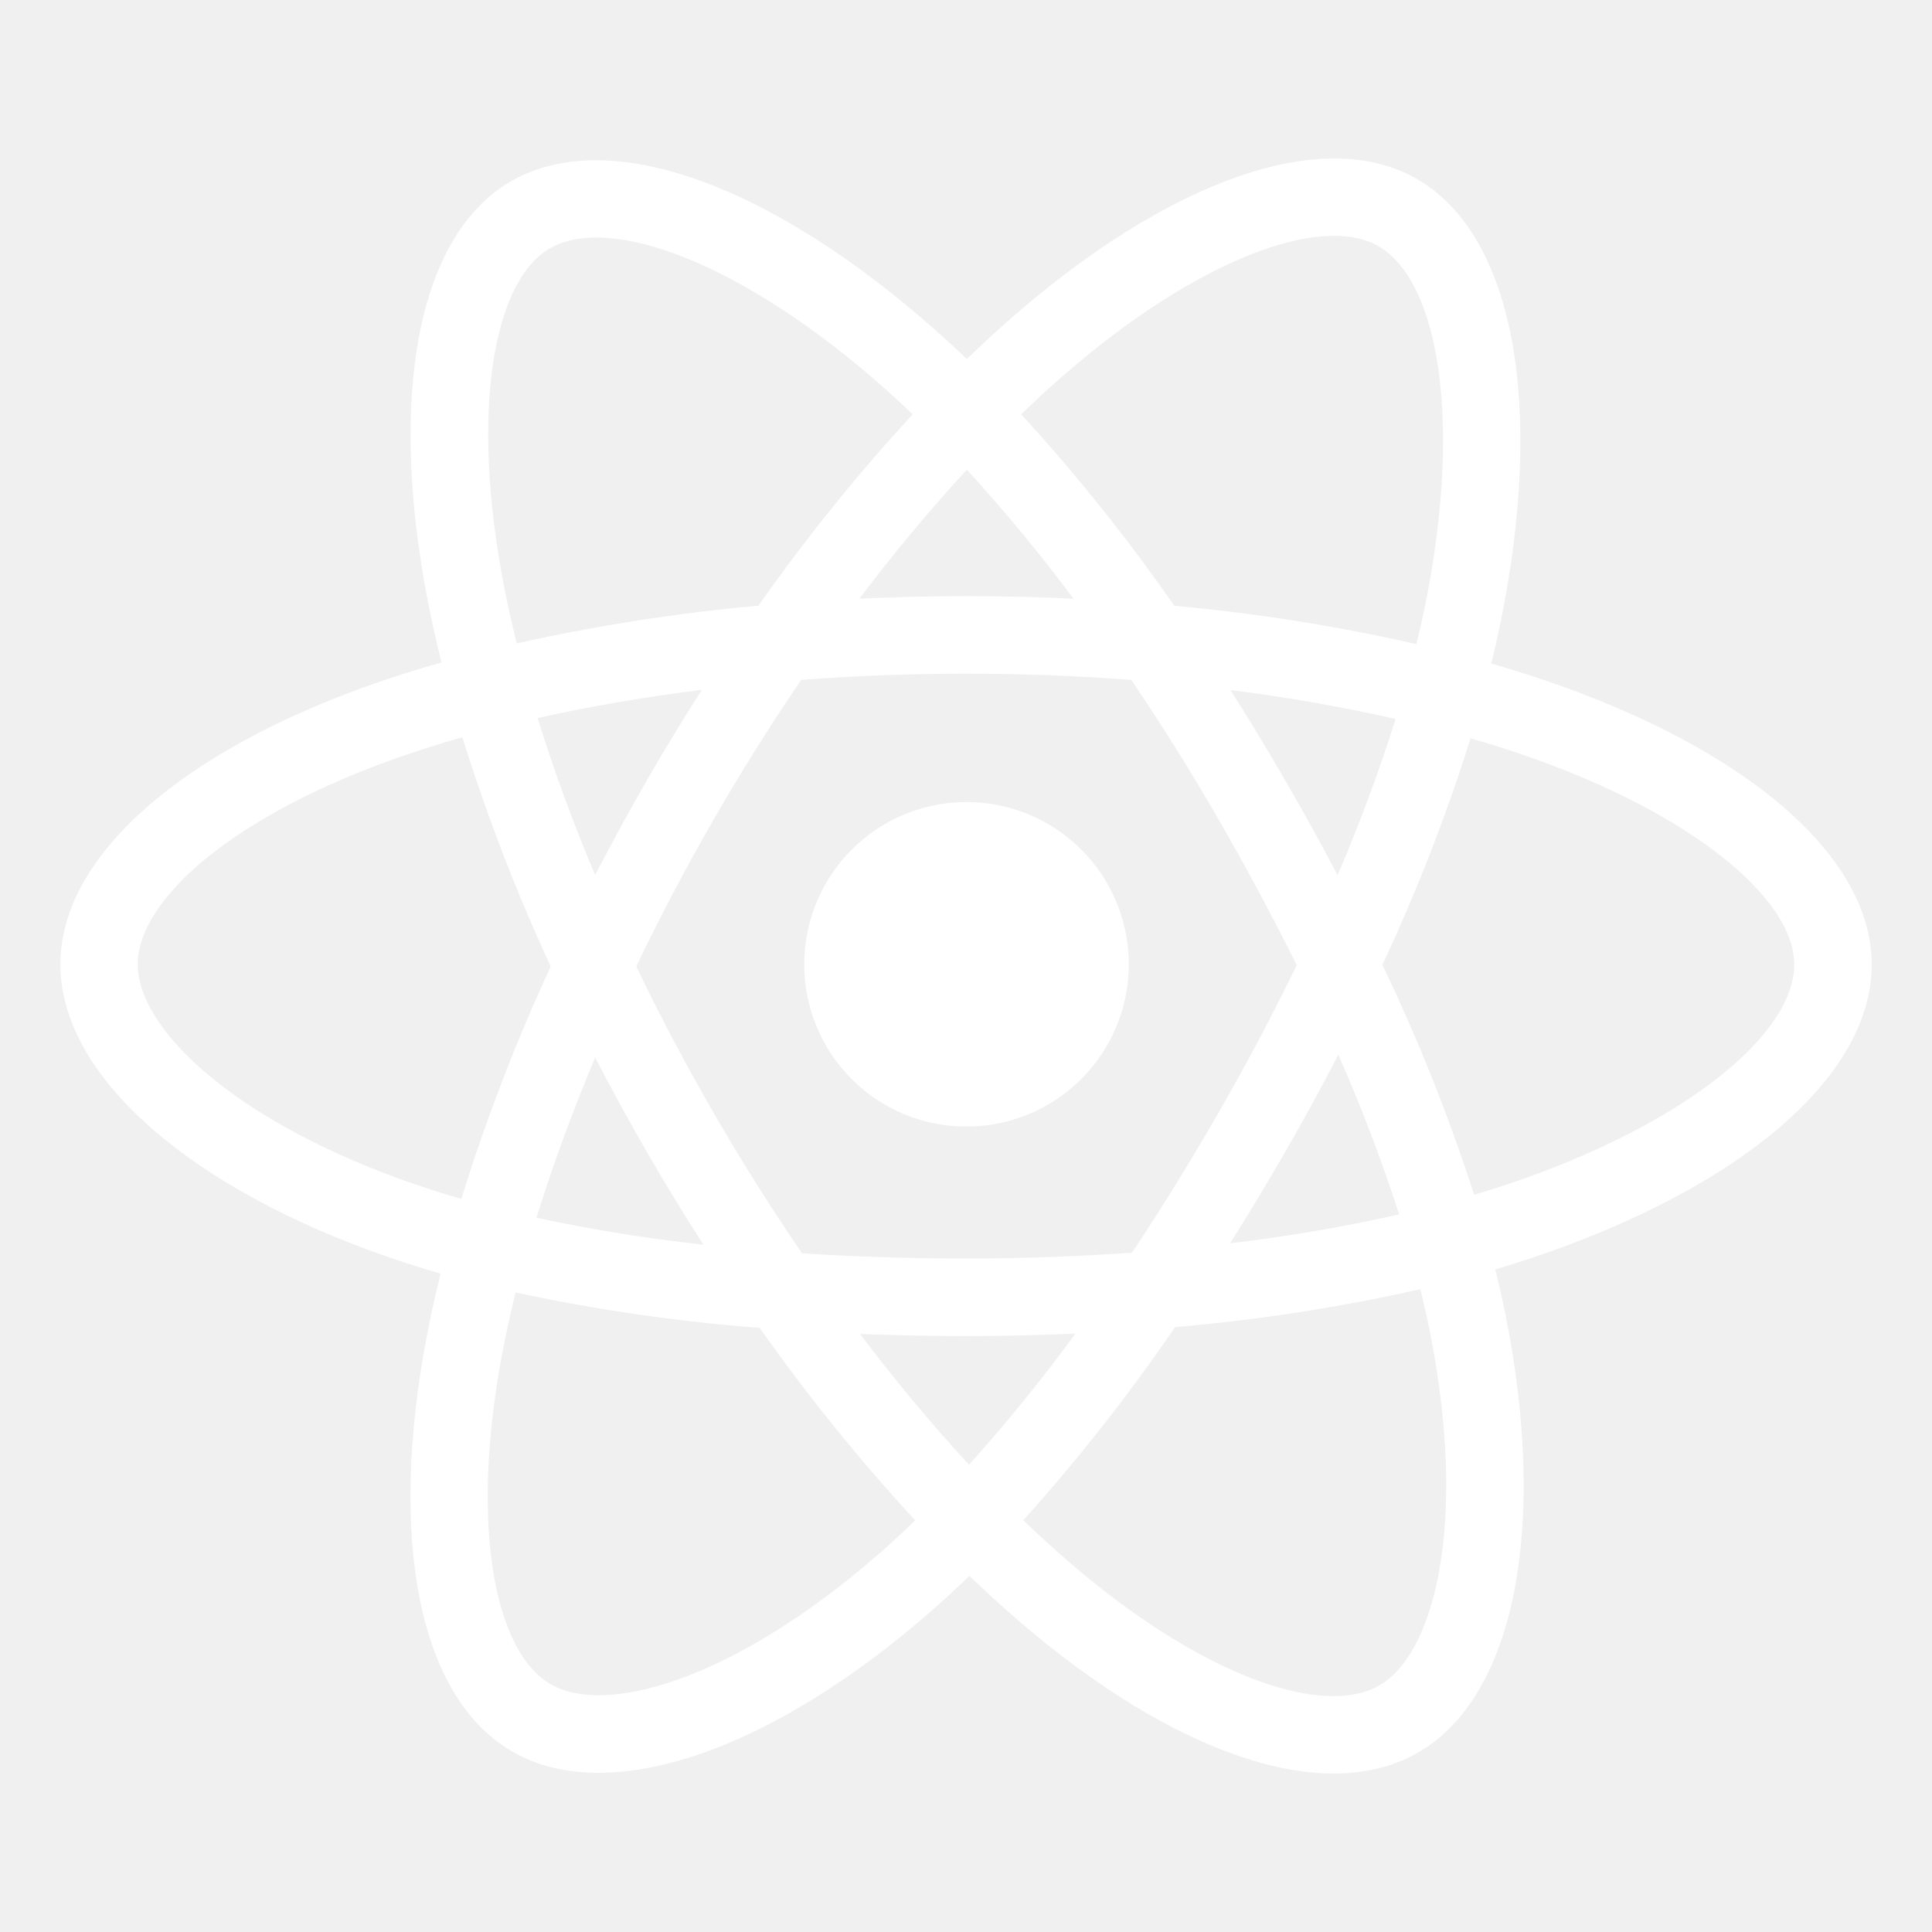
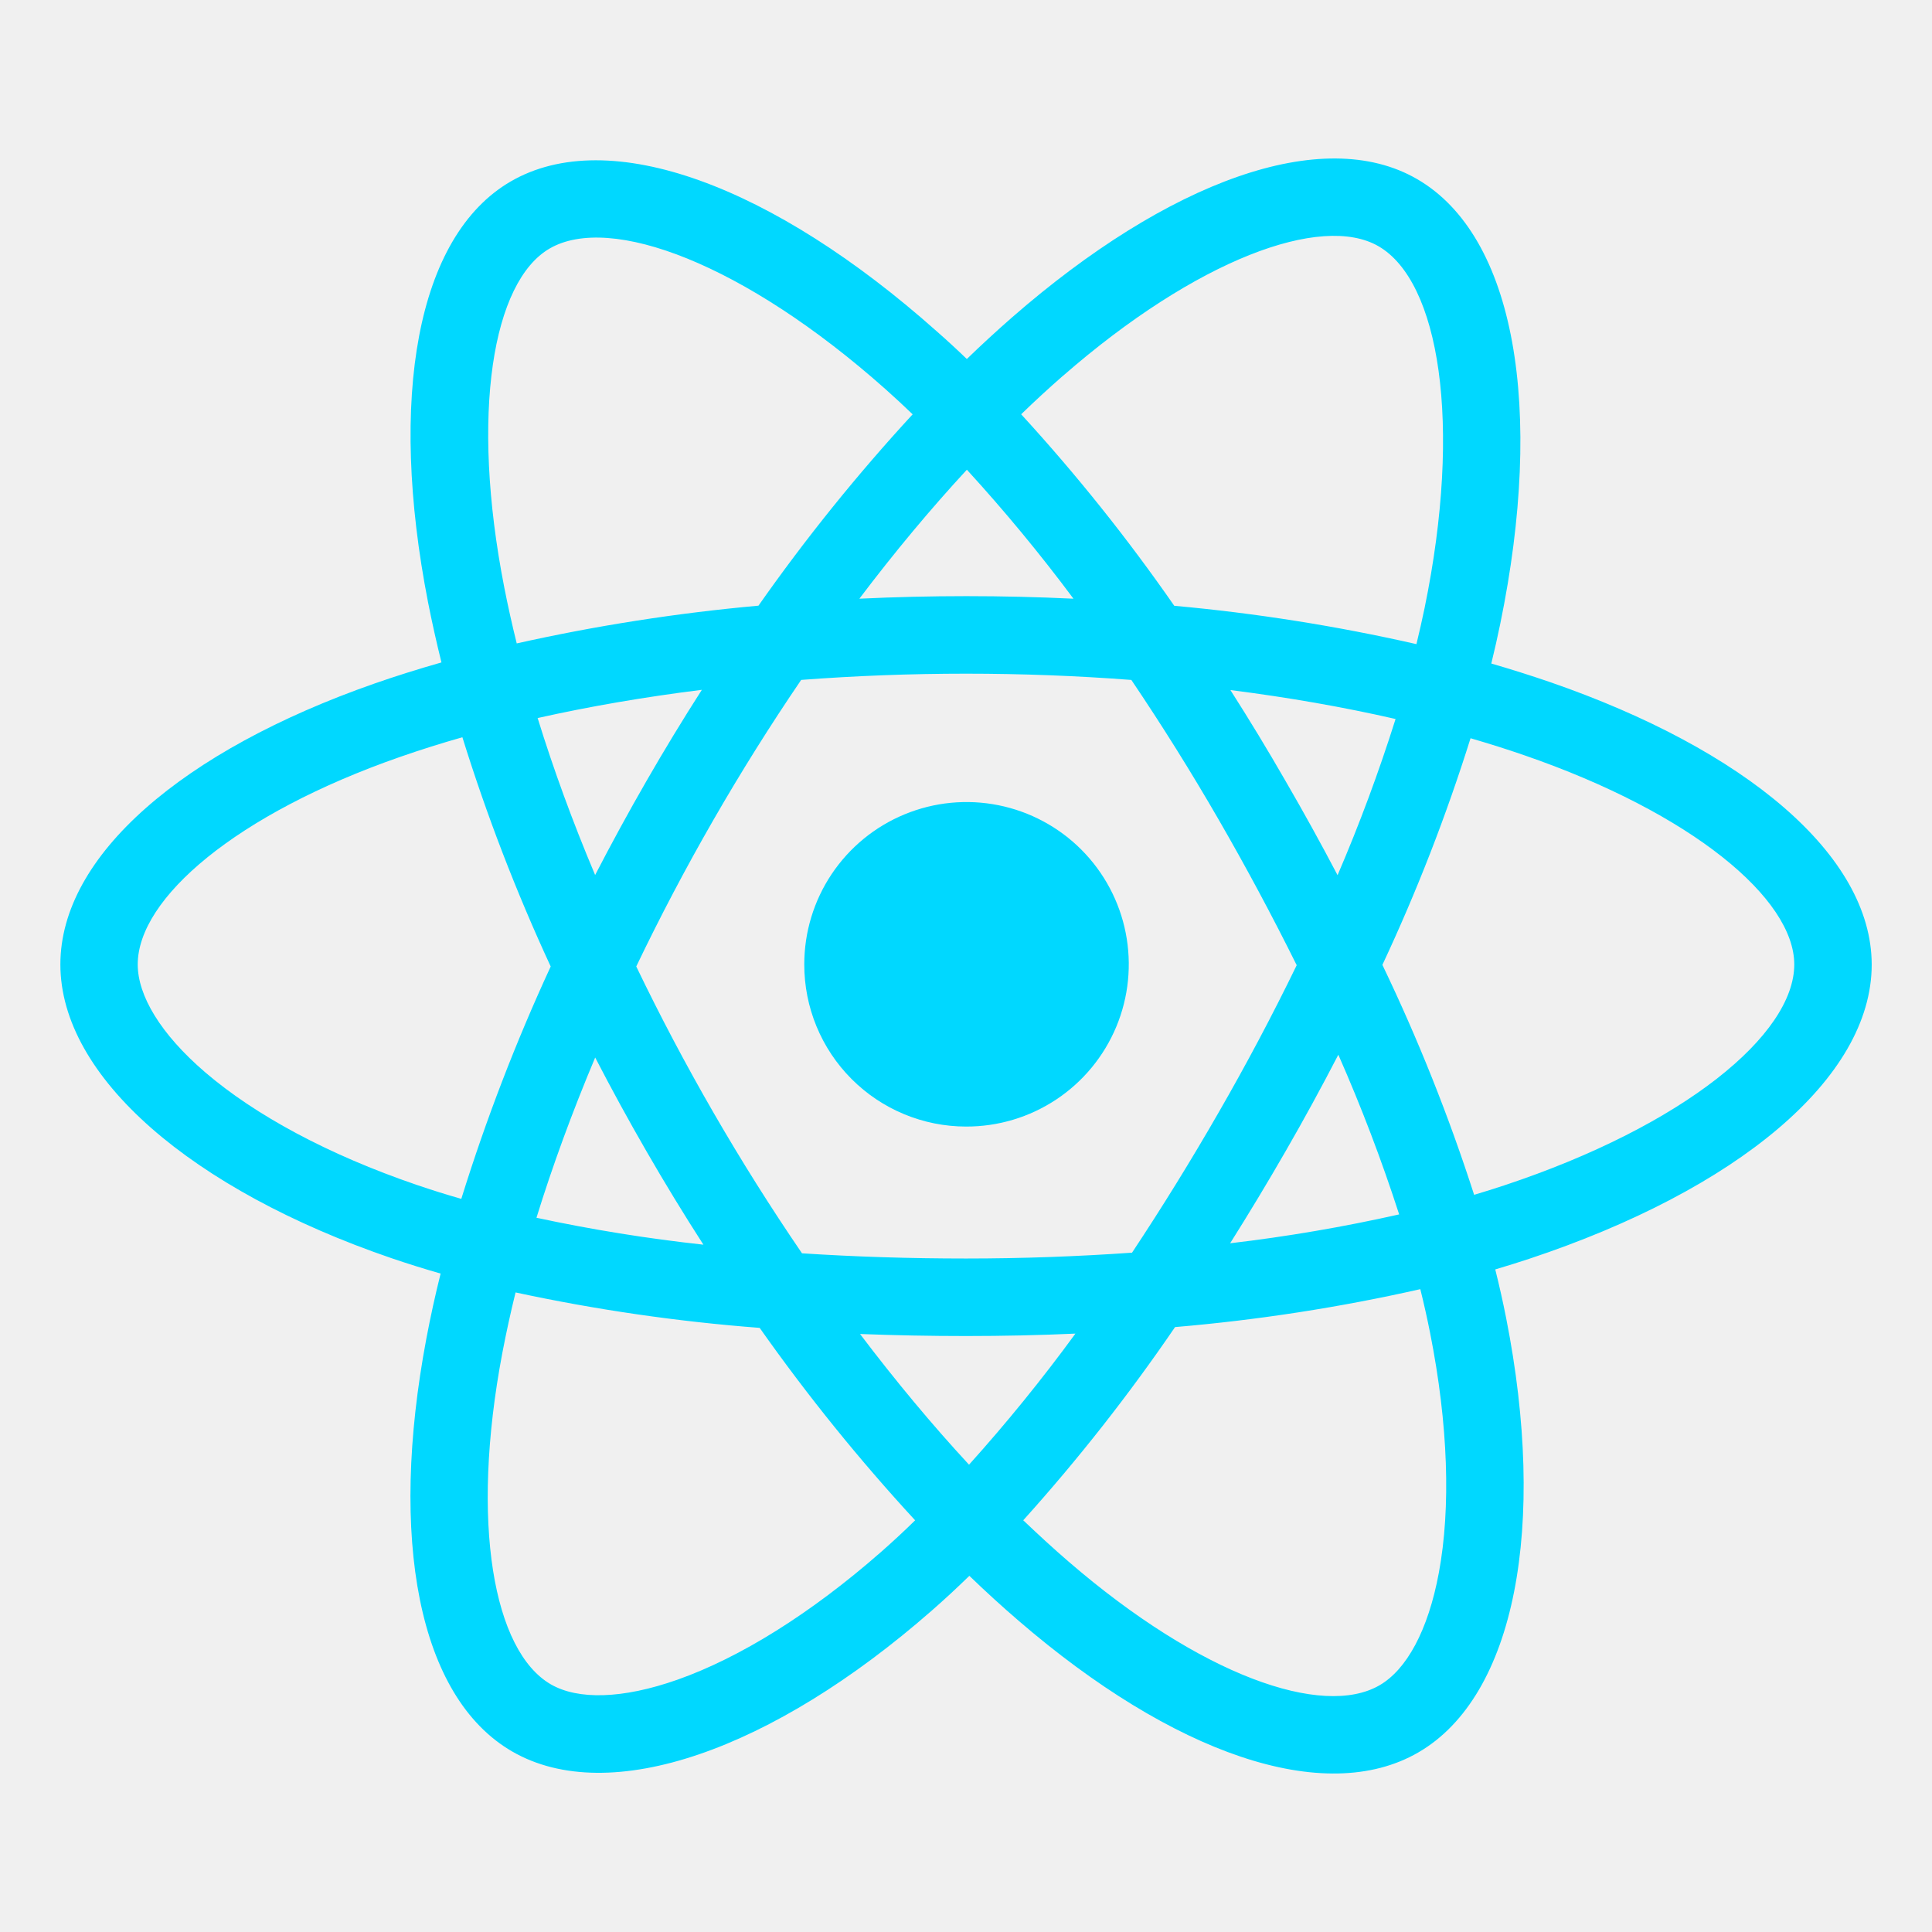
<svg xmlns="http://www.w3.org/2000/svg" width="200" height="200" viewBox="0 0 200 200" fill="none">
-   <path d="M160.414 70.594C158.417 69.911 156.405 69.276 154.379 68.688C154.715 67.32 155.025 65.945 155.309 64.562C159.879 42.336 156.891 24.43 146.691 18.535C136.926 12.879 120.91 18.773 104.754 32.867C103.165 34.258 101.609 35.69 100.086 37.164C99.07 36.185 98.029 35.227 96.961 34.289C80.027 19.219 63.055 12.871 52.867 18.785C43.102 24.453 40.199 41.285 44.312 62.352C44.724 64.435 45.186 66.509 45.699 68.574C43.297 69.258 40.977 69.988 38.758 70.762C18.93 77.695 6.25 88.566 6.25 99.84C6.25 111.488 19.859 123.168 40.535 130.25C42.212 130.82 43.905 131.35 45.613 131.84C45.059 134.051 44.568 136.286 44.141 138.547C40.234 159.25 43.281 175.684 53.027 181.316C63.094 187.133 79.981 181.156 96.441 166.742C97.743 165.602 99.046 164.397 100.348 163.129C101.994 164.72 103.686 166.264 105.426 167.762C121.363 181.504 137.102 187.055 146.832 181.406C156.891 175.57 160.16 157.914 155.914 136.434C155.589 134.793 155.214 133.118 154.789 131.41C155.977 131.059 157.139 130.695 158.277 130.32C179.762 123.184 193.758 111.645 193.758 99.852C193.75 88.523 180.664 77.582 160.414 70.594ZM110.023 38.922C123.863 26.848 136.801 22.082 142.699 25.488C148.977 29.117 151.418 43.75 147.473 62.941C147.212 64.191 146.931 65.438 146.629 66.68C138.37 64.801 129.994 63.475 121.559 62.711C116.729 55.753 111.434 49.13 105.711 42.887C107.112 41.527 108.547 40.206 110.016 38.922H110.023ZM61.613 109.473C63.309 112.754 65.081 115.995 66.93 119.195C68.812 122.461 70.775 125.678 72.816 128.848C67.012 128.217 61.244 127.287 55.535 126.062C57.191 120.703 59.23 115.137 61.613 109.473ZM61.613 90.594C59.27 85.051 57.285 79.598 55.656 74.332C61.008 73.133 66.711 72.152 72.656 71.41C70.664 74.519 68.747 77.674 66.906 80.875C65.065 84.076 63.297 87.315 61.602 90.594H61.613ZM65.871 100.035C68.34 94.887 70.999 89.837 73.848 84.887C76.694 79.939 79.724 75.104 82.938 70.383C88.516 69.961 94.234 69.738 100.012 69.738C105.789 69.738 111.543 69.961 117.117 70.387C120.297 75.098 123.309 79.915 126.152 84.84C128.996 89.764 131.69 94.79 134.234 99.918C131.724 105.085 129.036 110.155 126.172 115.129C123.331 120.077 120.336 124.926 117.188 129.676C111.621 130.066 105.859 130.281 100 130.281C94.141 130.281 88.488 130.098 83.023 129.742C79.787 125.005 76.732 120.15 73.859 115.176C70.987 110.202 68.32 105.155 65.859 100.035H65.871ZM133.105 119.141C134.993 115.865 136.806 112.546 138.543 109.184C140.924 114.582 143.026 120.1 144.84 125.715C139.064 127.015 133.224 128.013 127.344 128.703C129.328 125.555 131.249 122.367 133.105 119.141ZM138.465 90.598C136.736 87.303 134.938 84.048 133.07 80.832C131.247 77.66 129.348 74.527 127.371 71.434C133.352 72.191 139.09 73.199 144.469 74.43C142.739 79.916 140.736 85.312 138.465 90.598ZM100.09 48.625C103.99 52.887 107.674 57.343 111.125 61.977C103.742 61.625 96.354 61.625 88.961 61.977C92.606 57.156 96.336 52.684 100.09 48.625ZM56.898 25.727C63.172 22.086 77.043 27.289 91.664 40.285C92.598 41.117 93.539 41.988 94.477 42.891C88.724 49.133 83.392 55.751 78.516 62.699C70.099 63.458 61.74 64.762 53.492 66.606C53.016 64.689 52.586 62.759 52.203 60.816C48.668 42.758 51.008 29.145 56.898 25.727ZM47.754 124.105C46.191 123.66 44.648 123.177 43.125 122.656C33.984 119.531 26.434 115.453 21.25 111.012C16.609 107.031 14.258 103.059 14.258 99.84C14.258 93 24.438 84.273 41.414 78.356C43.547 77.613 45.698 76.935 47.867 76.32C50.389 84.423 53.442 92.35 57.008 100.051C53.4 107.858 50.308 115.893 47.754 124.105ZM91.164 160.695C83.887 167.07 76.598 171.59 70.172 173.867C64.398 175.91 59.801 175.969 57.023 174.363C51.109 170.945 48.648 157.746 52.004 140.043C52.402 137.96 52.858 135.876 53.371 133.793C61.701 135.587 70.144 136.813 78.641 137.461C83.565 144.446 88.941 151.101 94.734 157.383C93.57 158.527 92.379 159.629 91.164 160.695ZM100.313 151.625C96.516 147.52 92.727 142.977 89.031 138.094C92.622 138.234 96.279 138.305 100 138.305C103.82 138.305 107.602 138.223 111.328 138.055C107.889 142.762 104.212 147.292 100.313 151.625ZM148.953 162.793C147.836 168.824 145.59 172.848 142.813 174.457C136.902 177.887 124.266 173.43 110.641 161.676C109.078 160.332 107.516 158.891 105.926 157.379C111.607 151.072 116.857 144.39 121.641 137.379C130.184 136.655 138.668 135.343 147.031 133.453C147.414 135 147.753 136.516 148.047 138C149.926 147.492 150.195 156.078 148.953 162.793ZM155.75 122.699C154.727 123.039 153.672 123.367 152.602 123.688C149.979 115.547 146.806 107.593 143.105 99.883C146.668 92.275 149.716 84.437 152.23 76.422C154.148 76.981 156.012 77.566 157.805 78.188C175.156 84.172 185.742 93.031 185.742 99.84C185.742 107.105 174.309 116.535 155.75 122.699Z" fill="white" />
-   <path d="M100 116.621C103.324 116.632 106.577 115.656 109.347 113.817C112.116 111.978 114.277 109.358 115.557 106.29C116.837 103.222 117.177 99.843 116.535 96.581C115.894 93.319 114.298 90.321 111.951 87.966C109.604 85.612 106.611 84.007 103.352 83.354C100.092 82.702 96.712 83.031 93.639 84.301C90.567 85.57 87.941 87.723 86.092 90.487C84.244 93.25 83.258 96.5 83.258 99.824C83.253 102.027 83.683 104.209 84.522 106.245C85.361 108.281 86.593 110.132 88.148 111.692C89.703 113.252 91.55 114.491 93.583 115.336C95.617 116.182 97.797 116.619 100 116.621Z" fill="white" />
+   <path style="fill:#00D8FF;" d="M160.414 70.594C158.417 69.911 156.405 69.276 154.379 68.688C154.715 67.32 155.025 65.945 155.309 64.562C159.879 42.336 156.891 24.43 146.691 18.535C136.926 12.879 120.91 18.773 104.754 32.867C103.165 34.258 101.609 35.69 100.086 37.164C99.07 36.185 98.029 35.227 96.961 34.289C80.027 19.219 63.055 12.871 52.867 18.785C43.102 24.453 40.199 41.285 44.312 62.352C44.724 64.435 45.186 66.509 45.699 68.574C43.297 69.258 40.977 69.988 38.758 70.762C18.93 77.695 6.25 88.566 6.25 99.84C6.25 111.488 19.859 123.168 40.535 130.25C42.212 130.82 43.905 131.35 45.613 131.84C45.059 134.051 44.568 136.286 44.141 138.547C40.234 159.25 43.281 175.684 53.027 181.316C63.094 187.133 79.981 181.156 96.441 166.742C97.743 165.602 99.046 164.397 100.348 163.129C101.994 164.72 103.686 166.264 105.426 167.762C121.363 181.504 137.102 187.055 146.832 181.406C156.891 175.57 160.16 157.914 155.914 136.434C155.589 134.793 155.214 133.118 154.789 131.41C155.977 131.059 157.139 130.695 158.277 130.32C179.762 123.184 193.758 111.645 193.758 99.852C193.75 88.523 180.664 77.582 160.414 70.594ZM110.023 38.922C123.863 26.848 136.801 22.082 142.699 25.488C148.977 29.117 151.418 43.75 147.473 62.941C147.212 64.191 146.931 65.438 146.629 66.68C138.37 64.801 129.994 63.475 121.559 62.711C116.729 55.753 111.434 49.13 105.711 42.887C107.112 41.527 108.547 40.206 110.016 38.922H110.023ZM61.613 109.473C63.309 112.754 65.081 115.995 66.93 119.195C68.812 122.461 70.775 125.678 72.816 128.848C67.012 128.217 61.244 127.287 55.535 126.062C57.191 120.703 59.23 115.137 61.613 109.473ZM61.613 90.594C59.27 85.051 57.285 79.598 55.656 74.332C61.008 73.133 66.711 72.152 72.656 71.41C70.664 74.519 68.747 77.674 66.906 80.875C65.065 84.076 63.297 87.315 61.602 90.594H61.613ZM65.871 100.035C68.34 94.887 70.999 89.837 73.848 84.887C76.694 79.939 79.724 75.104 82.938 70.383C88.516 69.961 94.234 69.738 100.012 69.738C105.789 69.738 111.543 69.961 117.117 70.387C120.297 75.098 123.309 79.915 126.152 84.84C128.996 89.764 131.69 94.79 134.234 99.918C131.724 105.085 129.036 110.155 126.172 115.129C123.331 120.077 120.336 124.926 117.188 129.676C111.621 130.066 105.859 130.281 100 130.281C94.141 130.281 88.488 130.098 83.023 129.742C79.787 125.005 76.732 120.15 73.859 115.176C70.987 110.202 68.32 105.155 65.859 100.035H65.871ZM133.105 119.141C134.993 115.865 136.806 112.546 138.543 109.184C140.924 114.582 143.026 120.1 144.84 125.715C139.064 127.015 133.224 128.013 127.344 128.703C129.328 125.555 131.249 122.367 133.105 119.141ZM138.465 90.598C136.736 87.303 134.938 84.048 133.07 80.832C131.247 77.66 129.348 74.527 127.371 71.434C133.352 72.191 139.09 73.199 144.469 74.43C142.739 79.916 140.736 85.312 138.465 90.598ZM100.09 48.625C103.99 52.887 107.674 57.343 111.125 61.977C103.742 61.625 96.354 61.625 88.961 61.977C92.606 57.156 96.336 52.684 100.09 48.625ZM56.898 25.727C63.172 22.086 77.043 27.289 91.664 40.285C92.598 41.117 93.539 41.988 94.477 42.891C88.724 49.133 83.392 55.751 78.516 62.699C70.099 63.458 61.74 64.762 53.492 66.606C53.016 64.689 52.586 62.759 52.203 60.816C48.668 42.758 51.008 29.145 56.898 25.727ZM47.754 124.105C46.191 123.66 44.648 123.177 43.125 122.656C33.984 119.531 26.434 115.453 21.25 111.012C16.609 107.031 14.258 103.059 14.258 99.84C14.258 93 24.438 84.273 41.414 78.356C43.547 77.613 45.698 76.935 47.867 76.32C50.389 84.423 53.442 92.35 57.008 100.051C53.4 107.858 50.308 115.893 47.754 124.105ZM91.164 160.695C83.887 167.07 76.598 171.59 70.172 173.867C64.398 175.91 59.801 175.969 57.023 174.363C51.109 170.945 48.648 157.746 52.004 140.043C52.402 137.96 52.858 135.876 53.371 133.793C61.701 135.587 70.144 136.813 78.641 137.461C83.565 144.446 88.941 151.101 94.734 157.383C93.57 158.527 92.379 159.629 91.164 160.695ZM100.313 151.625C96.516 147.52 92.727 142.977 89.031 138.094C92.622 138.234 96.279 138.305 100 138.305C103.82 138.305 107.602 138.223 111.328 138.055C107.889 142.762 104.212 147.292 100.313 151.625ZM148.953 162.793C147.836 168.824 145.59 172.848 142.813 174.457C136.902 177.887 124.266 173.43 110.641 161.676C109.078 160.332 107.516 158.891 105.926 157.379C111.607 151.072 116.857 144.39 121.641 137.379C130.184 136.655 138.668 135.343 147.031 133.453C147.414 135 147.753 136.516 148.047 138C149.926 147.492 150.195 156.078 148.953 162.793ZM155.75 122.699C154.727 123.039 153.672 123.367 152.602 123.688C149.979 115.547 146.806 107.593 143.105 99.883C146.668 92.275 149.716 84.437 152.23 76.422C154.148 76.981 156.012 77.566 157.805 78.188C175.156 84.172 185.742 93.031 185.742 99.84C185.742 107.105 174.309 116.535 155.75 122.699Z" fill="white" />
+   <path style="fill:#00D8FF;" d="M100 116.621C103.324 116.632 106.577 115.656 109.347 113.817C112.116 111.978 114.277 109.358 115.557 106.29C116.837 103.222 117.177 99.843 116.535 96.581C115.894 93.319 114.298 90.321 111.951 87.966C109.604 85.612 106.611 84.007 103.352 83.354C100.092 82.702 96.712 83.031 93.639 84.301C90.567 85.57 87.941 87.723 86.092 90.487C84.244 93.25 83.258 96.5 83.258 99.824C83.253 102.027 83.683 104.209 84.522 106.245C85.361 108.281 86.593 110.132 88.148 111.692C89.703 113.252 91.55 114.491 93.583 115.336C95.617 116.182 97.797 116.619 100 116.621Z" fill="white" />
</svg>
